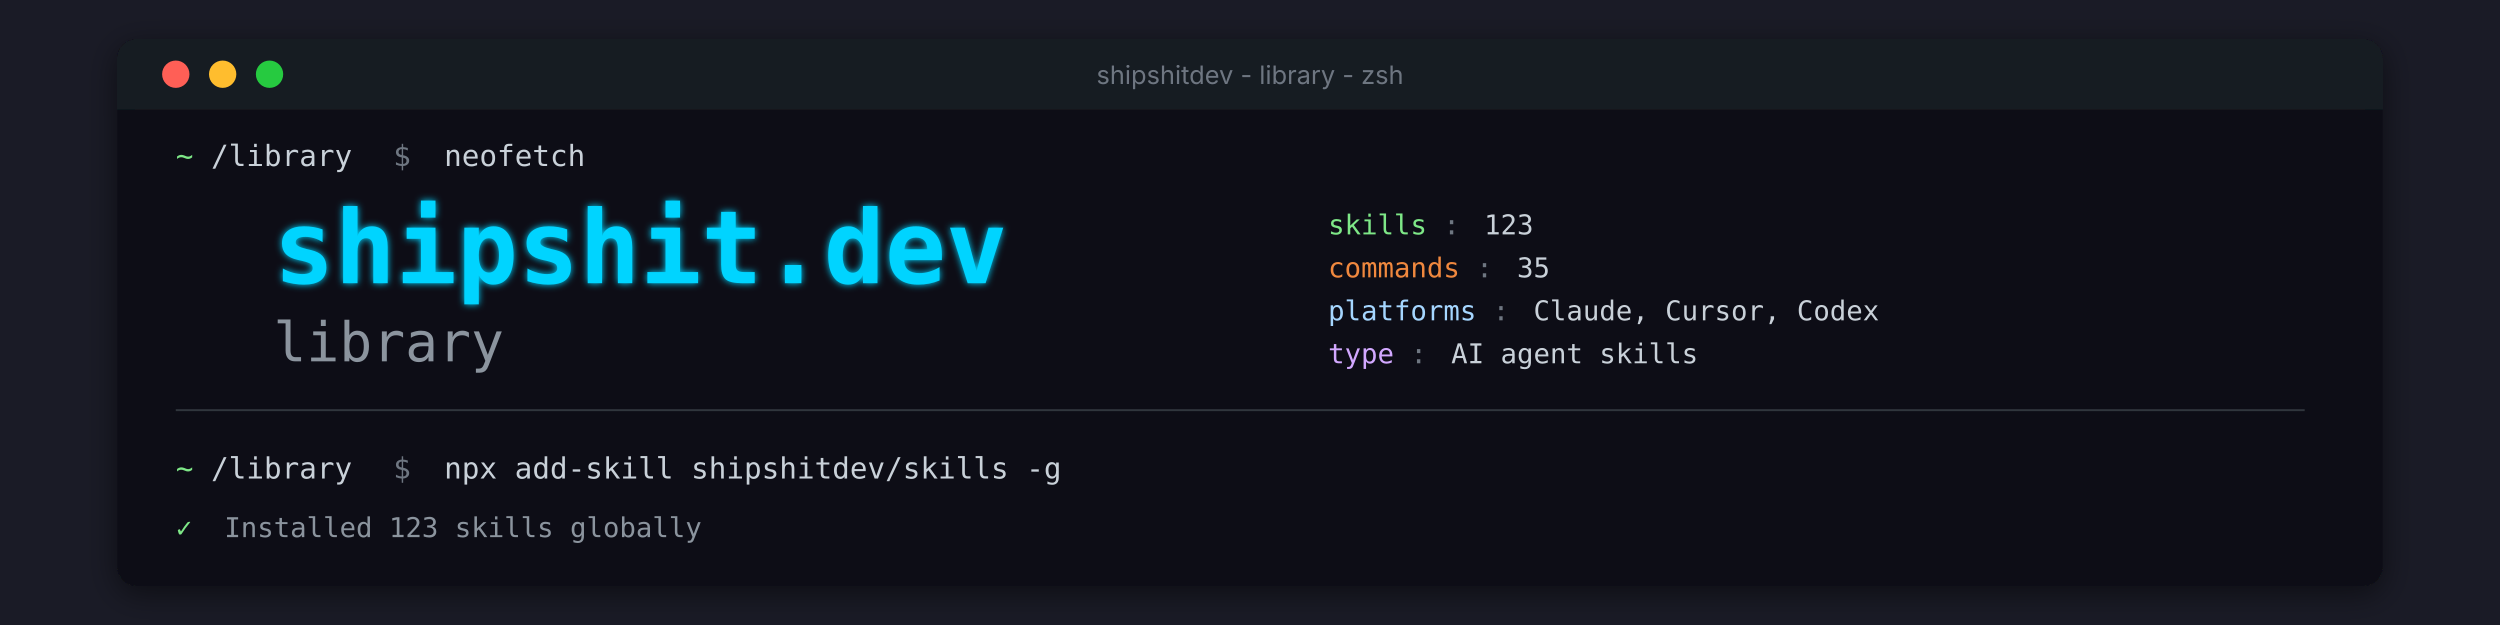
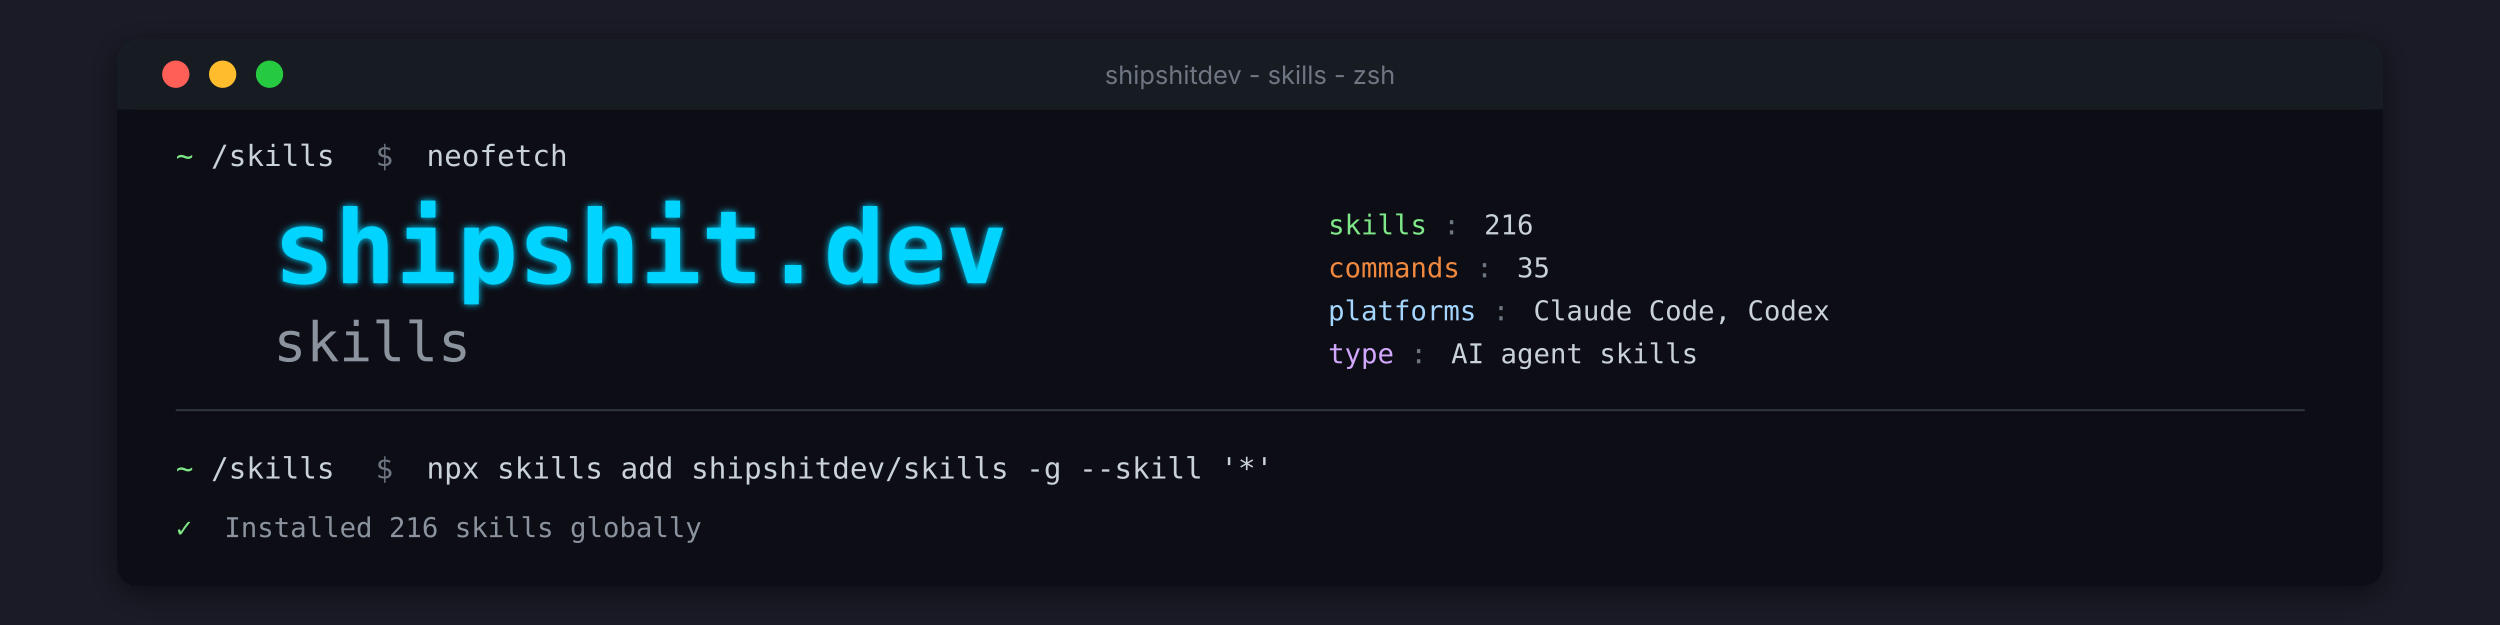
<svg xmlns="http://www.w3.org/2000/svg" viewBox="0 0 1280 320" width="1280" height="320">
  <defs>
    <filter id="shadow" x="-10%" y="-10%" width="120%" height="120%">
      <feDropShadow dx="0" dy="4" stdDeviation="8" flood-color="#000000" flood-opacity="0.5" />
    </filter>
    <filter id="glow" x="-20%" y="-20%" width="140%" height="140%">
      <feGaussianBlur stdDeviation="2" result="coloredBlur" />
      <feMerge>
        <feMergeNode in="coloredBlur" />
        <feMergeNode in="SourceGraphic" />
      </feMerge>
    </filter>
  </defs>
  <rect width="1280" height="320" fill="#1a1b26" />
  <g filter="url(#shadow)">
    <rect x="60" y="20" width="1160" height="280" rx="10" fill="#0d1117" />
    <rect x="60" y="20" width="1160" height="36" rx="10" fill="#161b22" />
    <rect x="60" y="46" width="1160" height="10" fill="#161b22" />
    <circle cx="90" cy="38" r="7" fill="#ff5f56" />
    <circle cx="114" cy="38" r="7" fill="#ffbd2e" />
    <circle cx="138" cy="38" r="7" fill="#27ca40" />
-     <text x="640" y="43" text-anchor="middle" font-family="-apple-system, BlinkMacSystemFont, 'Segoe UI', sans-serif" font-size="13" fill="#6e7681">shipshitdev - library - zsh</text>
+     <text x="640" y="43" text-anchor="middle" font-family="-apple-system, BlinkMacSystemFont, 'Segoe UI', sans-serif" font-size="13" fill="#6e7681">shipshitdev - skills - zsh</text>
  </g>
  <g font-family="Monaco, 'SF Mono', 'Fira Code', 'Consolas', monospace">
    <text x="90" y="85" font-size="15">
      <tspan fill="#7ee787">~</tspan>
-       <tspan fill="#c9d1d9">/library</tspan>
+       <tspan fill="#c9d1d9">/skills</tspan>
      <tspan fill="#6e7681" dx="12">$</tspan>
      <tspan fill="#c9d1d9" dx="8">neofetch</tspan>
    </text>
    <text x="140" y="145" font-size="52" font-weight="bold" fill="#00d4ff" filter="url(#glow)">shipshit.dev</text>
-     <text x="140" y="185" font-size="28" fill="#8b949e">library</text>
+     <text x="140" y="185" font-size="28" fill="#8b949e">skills</text>
    <g font-size="14" fill="#c9d1d9">
      <text x="680" y="120">
        <tspan fill="#7ee787">skills</tspan>
        <tspan fill="#6e7681">:</tspan>
-         <tspan fill="#c9d1d9" dx="4">123</tspan>
+         <tspan fill="#c9d1d9" dx="4">216</tspan>
      </text>
      <text x="680" y="142">
        <tspan fill="#f0883e">commands</tspan>
        <tspan fill="#6e7681">:</tspan>
        <tspan fill="#c9d1d9" dx="4">35</tspan>
      </text>
      <text x="680" y="164">
        <tspan fill="#a5d6ff">platforms</tspan>
        <tspan fill="#6e7681">:</tspan>
-         <tspan fill="#c9d1d9" dx="4">Claude, Cursor, Codex</tspan>
+         <tspan fill="#c9d1d9" dx="4">Claude Code, Codex</tspan>
      </text>
      <text x="680" y="186">
        <tspan fill="#d2a8ff">type</tspan>
        <tspan fill="#6e7681">:</tspan>
        <tspan fill="#c9d1d9" dx="4">AI agent skills</tspan>
      </text>
    </g>
    <line x1="90" y1="210" x2="1180" y2="210" stroke="#30363d" stroke-width="1" />
    <text x="90" y="245" font-size="15">
      <tspan fill="#7ee787">~</tspan>
-       <tspan fill="#c9d1d9">/library</tspan>
+       <tspan fill="#c9d1d9">/skills</tspan>
      <tspan fill="#6e7681" dx="12">$</tspan>
-       <tspan fill="#c9d1d9" dx="8">npx add-skill shipshitdev/skills -g</tspan>
+       <tspan fill="#c9d1d9" dx="8">npx skills add shipshitdev/skills -g --skill '*'</tspan>
    </text>
    <text x="90" y="275" font-size="14">
      <tspan fill="#7ee787">✓</tspan>
-       <tspan fill="#8b949e" dx="8">Installed 123 skills globally</tspan>
+       <tspan fill="#8b949e" dx="8">Installed 216 skills globally</tspan>
    </text>
  </g>
</svg>
